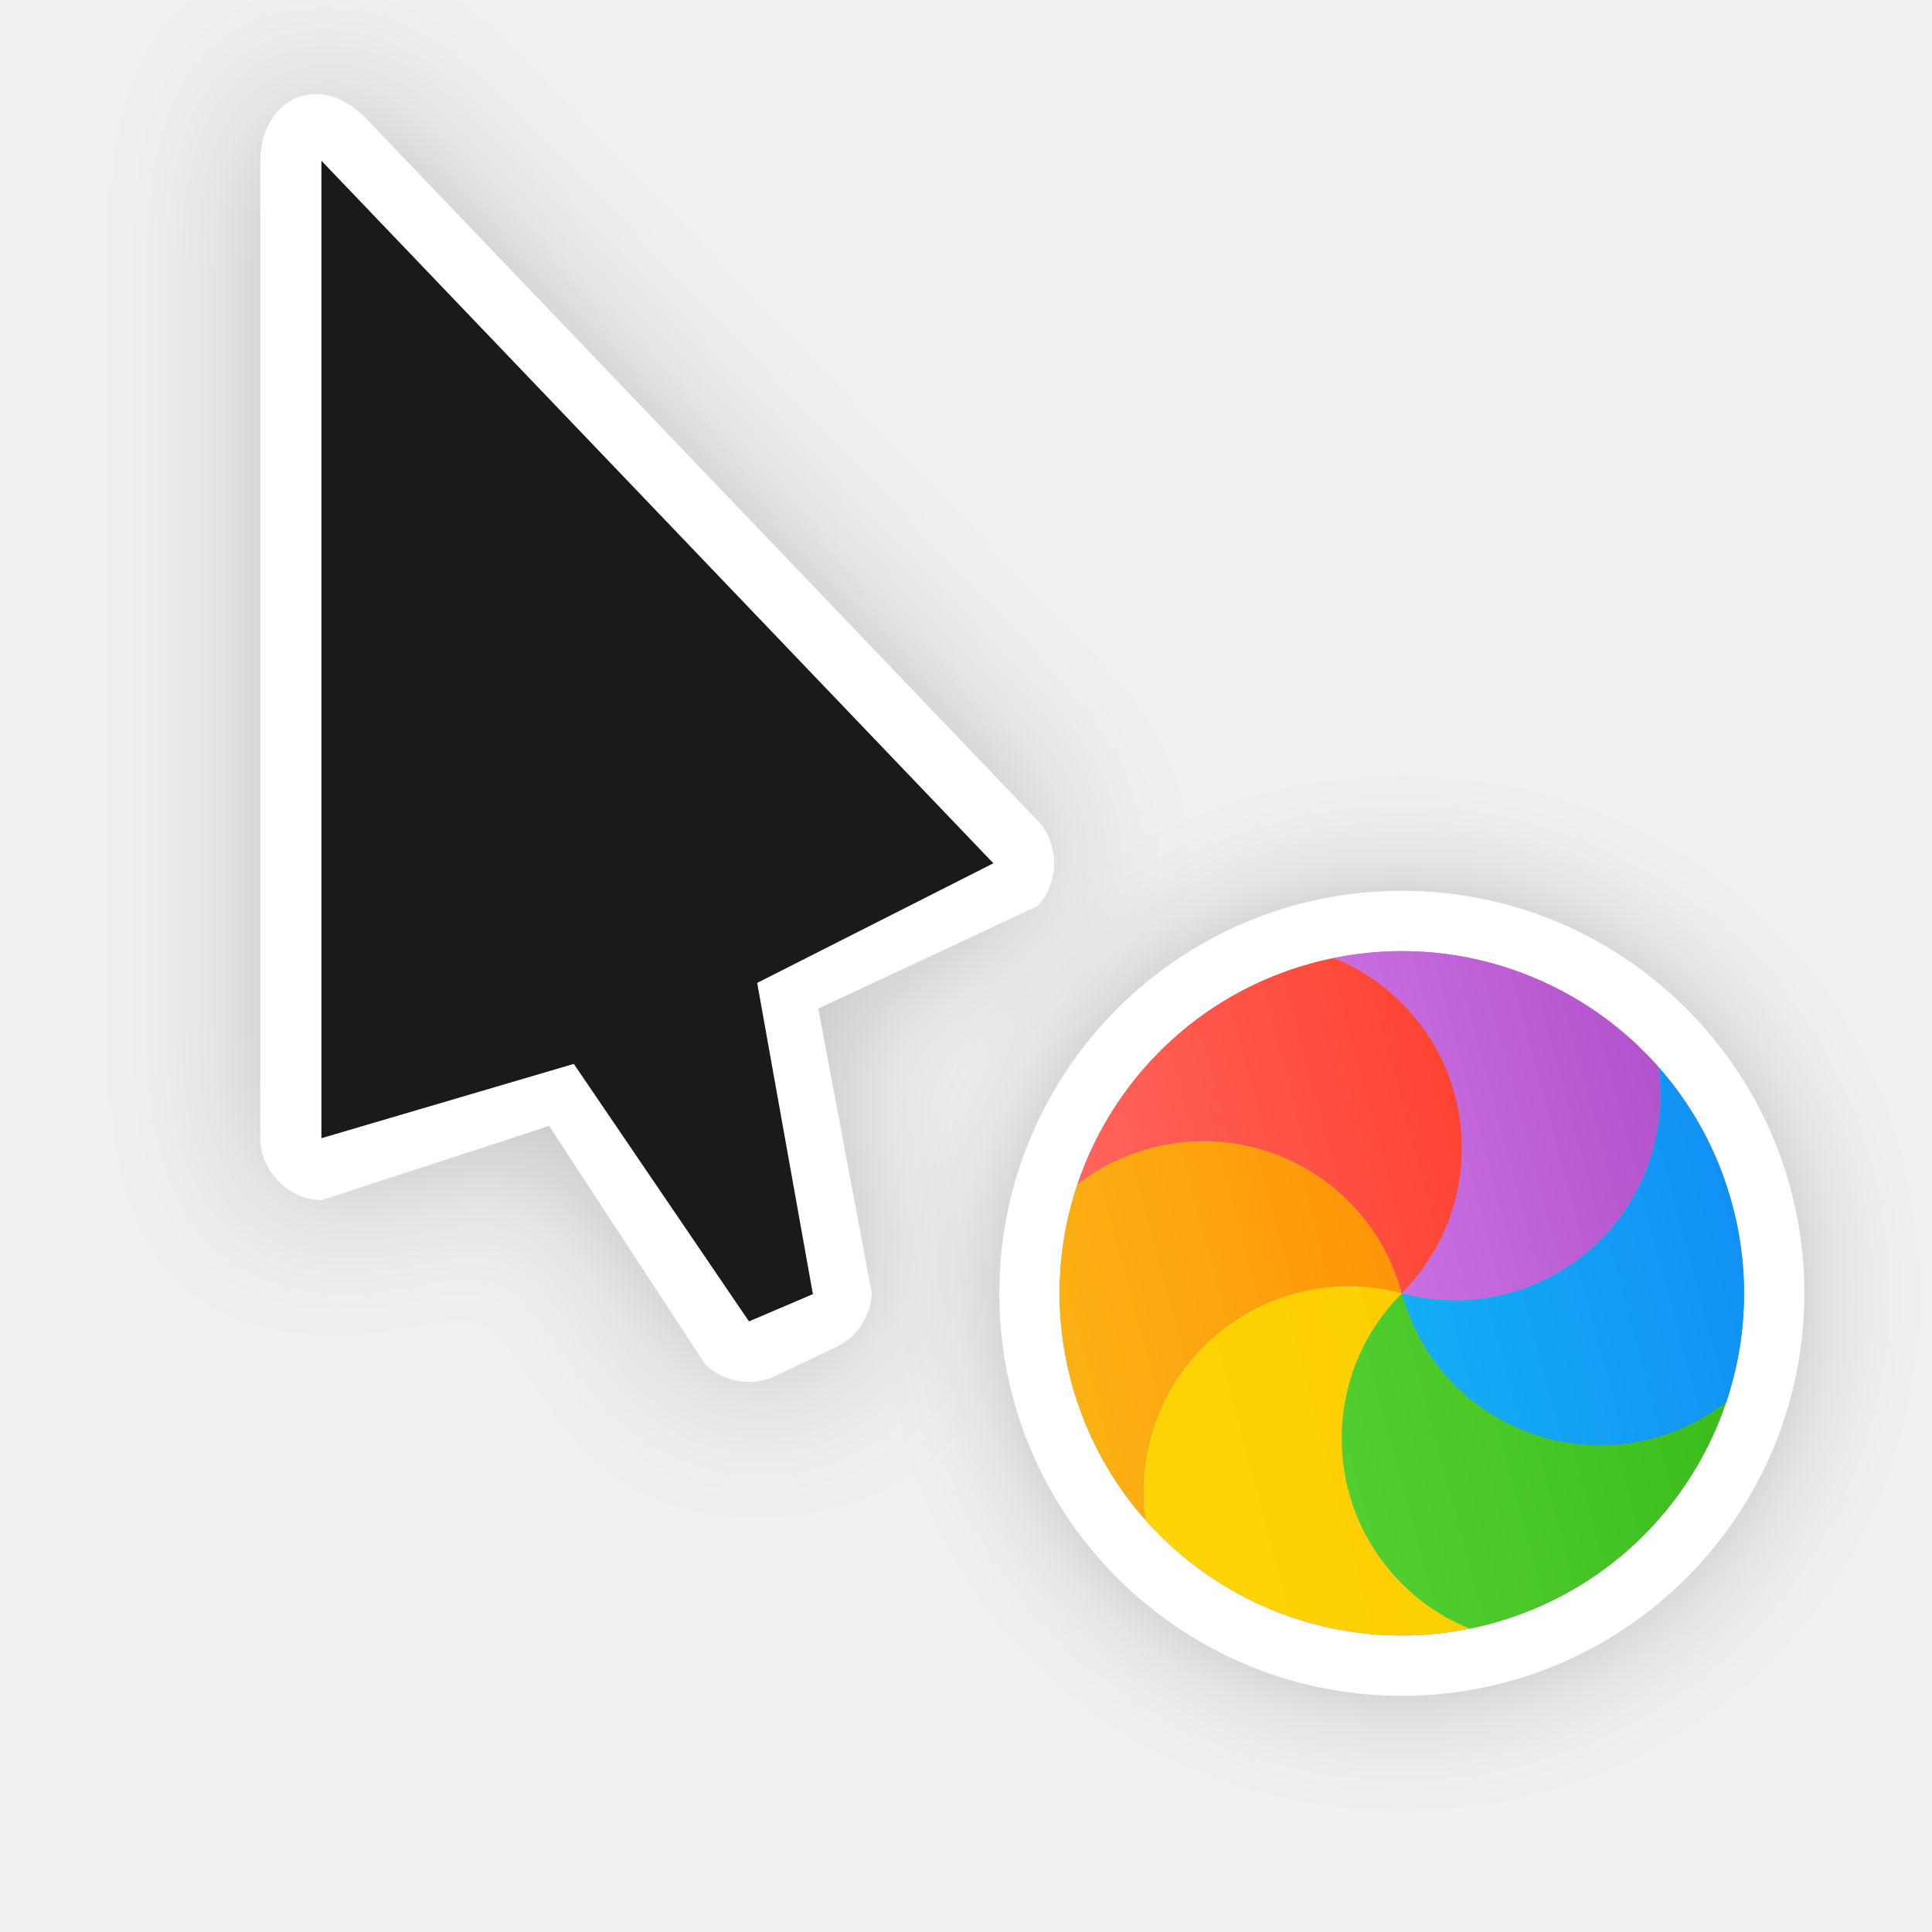
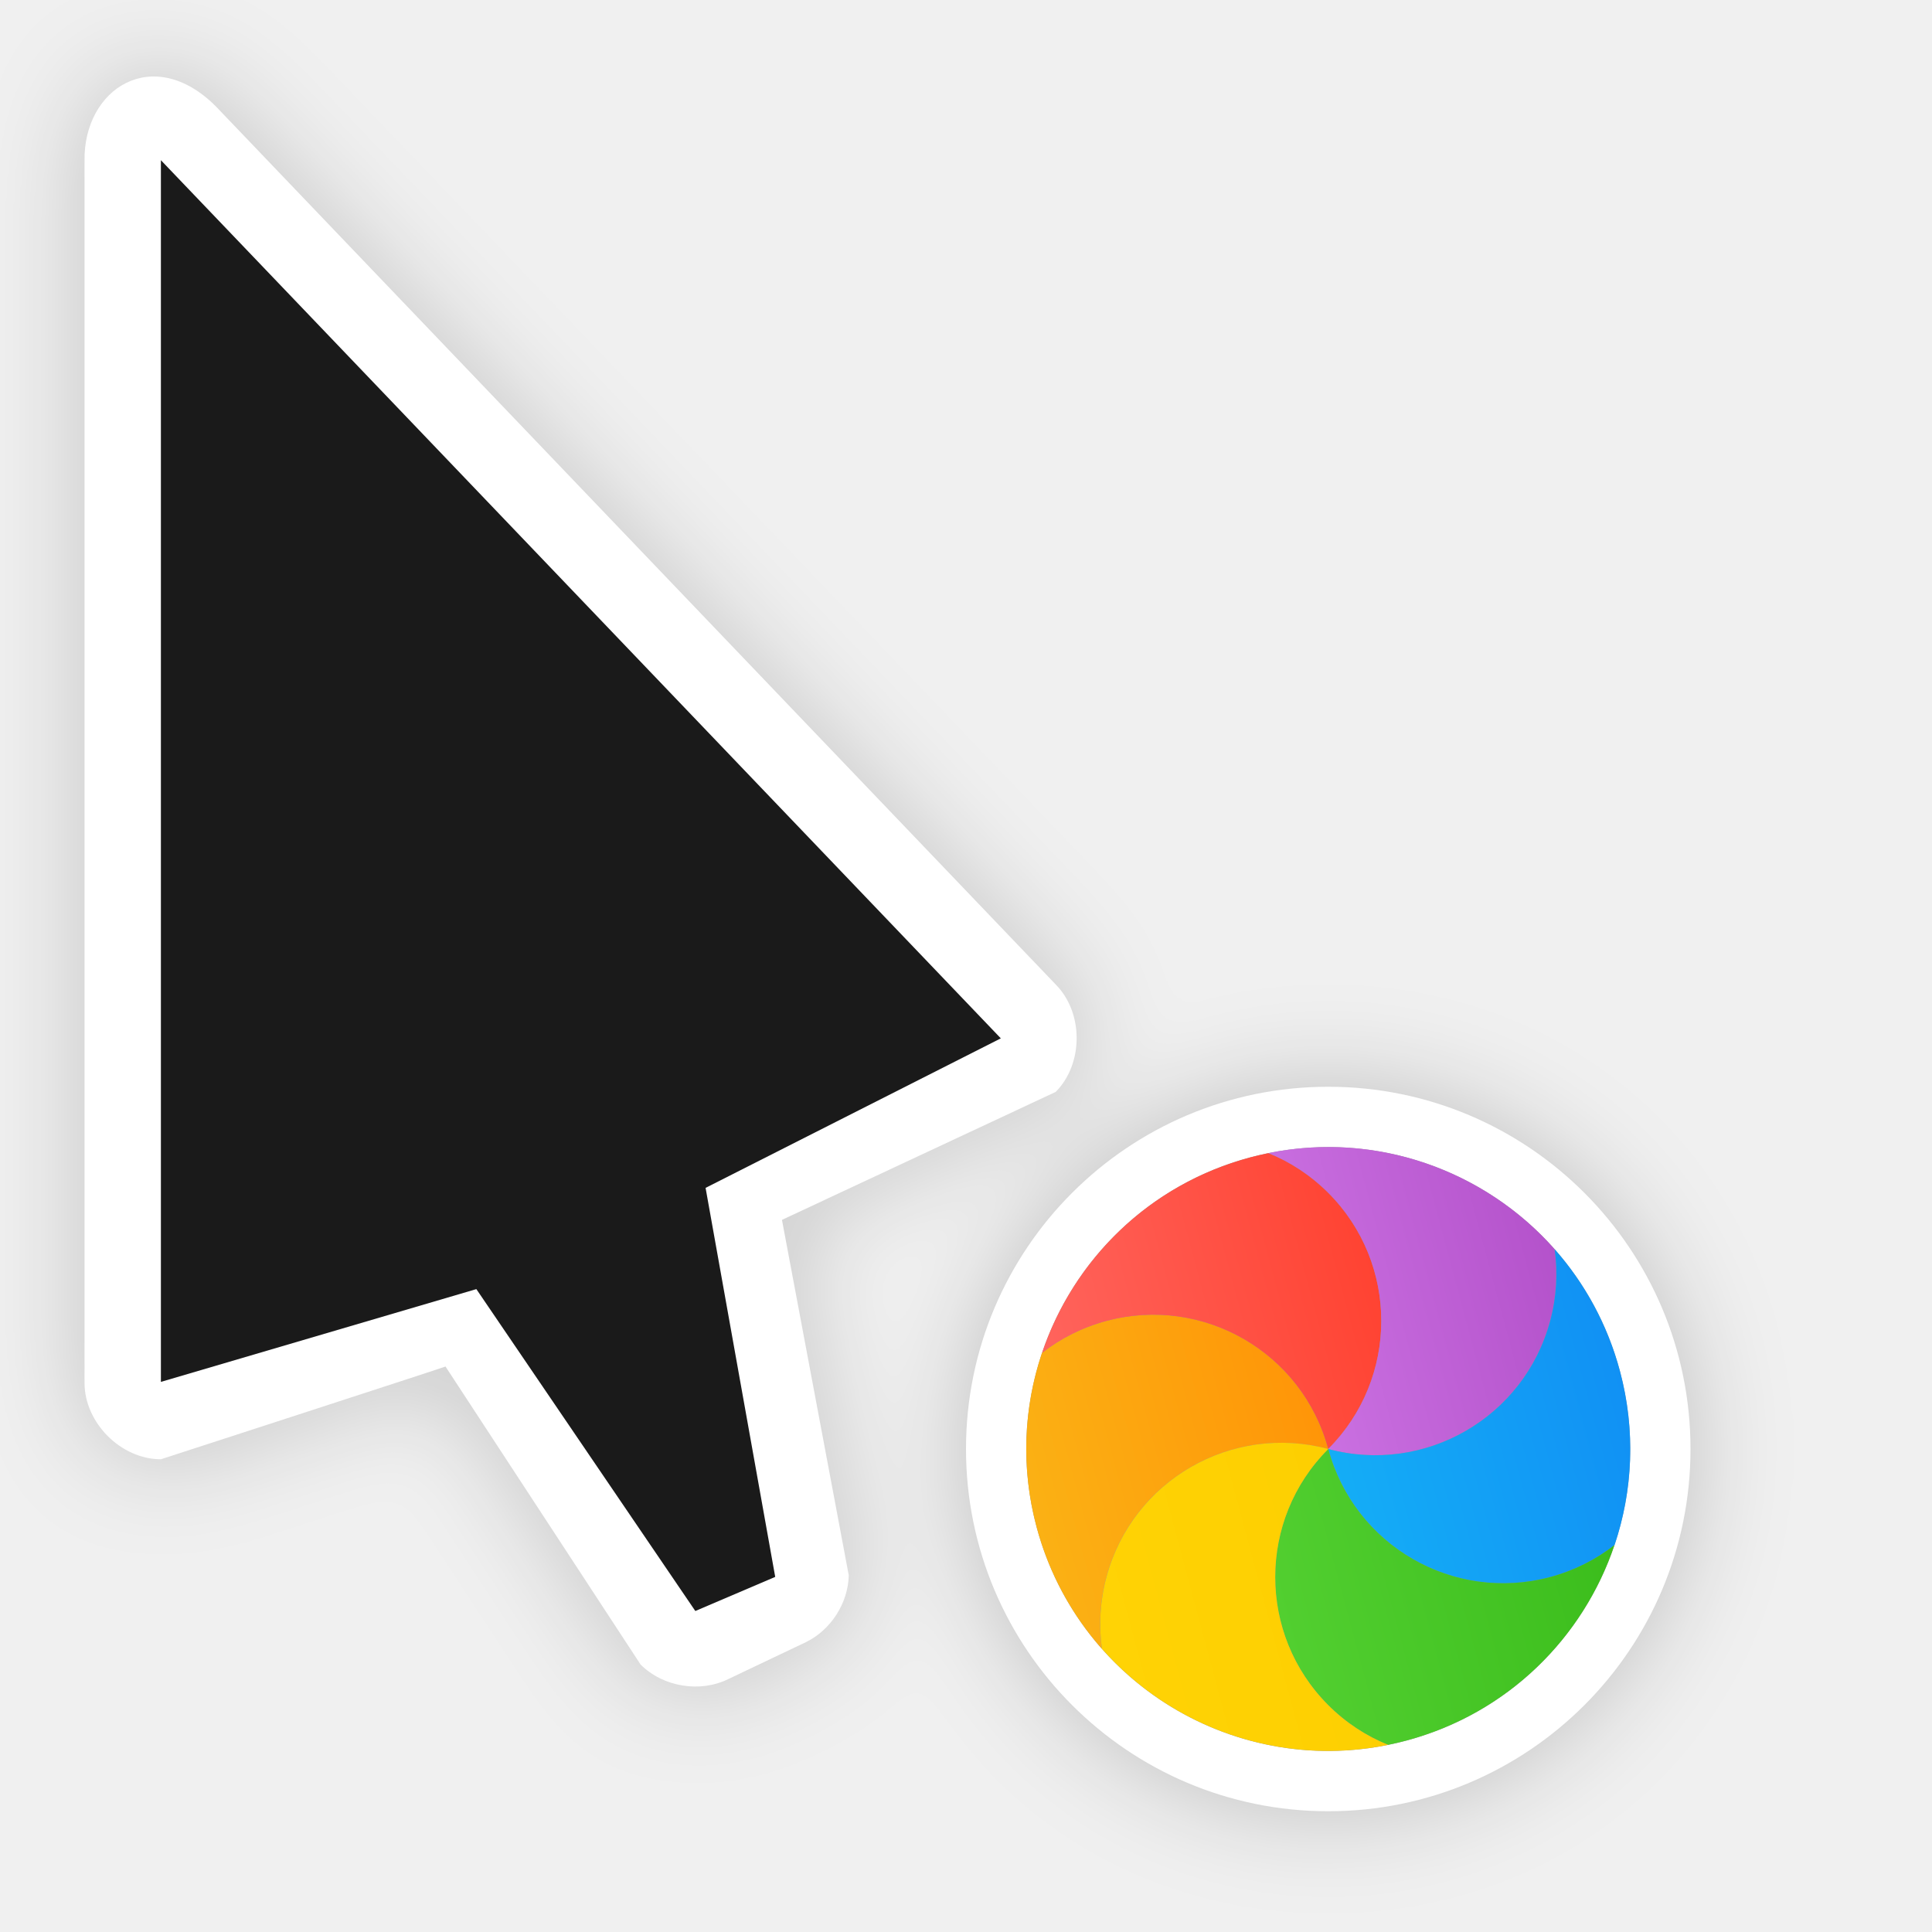
- <svg xmlns="http://www.w3.org/2000/svg" height="24" viewBox="0 0 24 24" width="24">
-   <linearGradient id="a" gradientTransform="matrix(.4579123 0 0 .4380064 8.607332 9.250079)" gradientUnits="userSpaceOnUse" x1="17.871" x2="17.871" y1="7.669" y2="17.893">
-     <stop offset="0" stop-color="#fbb114" />
-     <stop offset="1" stop-color="#ff9508" />
-   </linearGradient>
-   <linearGradient id="b" gradientTransform="matrix(.4206575 0 0 .4767976 8.607332 9.250079)" gradientUnits="userSpaceOnUse" x1="23.954" x2="23.954" y1="8.61" y2="19.256">
-     <stop offset="0" stop-color="#ff645d" />
-     <stop offset="1" stop-color="#ff4332" />
-   </linearGradient>
-   <linearGradient id="c" gradientTransform="matrix(.4914857 0 0 .4080861 8.607332 9.250079)" gradientUnits="userSpaceOnUse" x1="20.127" x2="20.127" y1="19.205" y2="29.033">
-     <stop offset="0" stop-color="#ca70e1" />
-     <stop offset="1" stop-color="#b452cb" />
-   </linearGradient>
-   <linearGradient id="d" gradientTransform="matrix(.4579123 0 0 .4380064 8.607332 9.250079)" gradientUnits="userSpaceOnUse" x1="16.36" x2="16.36" y1="17.893" y2="28.118">
-     <stop offset="0" stop-color="#14adf6" />
-     <stop offset="1" stop-color="#1191f4" />
-   </linearGradient>
-   <linearGradient id="e" gradientTransform="matrix(.4206575 0 0 .4767976 8.607332 9.250079)" gradientUnits="userSpaceOnUse" x1="13.308" x2="13.308" y1="13.619" y2="24.265">
-     <stop offset="0" stop-color="#52cf30" />
-     <stop offset="1" stop-color="#3bbd1c" />
-   </linearGradient>
-   <linearGradient id="f" gradientTransform="matrix(.4914857 0 0 .4080861 8.607332 9.250079)" gradientUnits="userSpaceOnUse" x1="11.766" x2="11.766" y1="9.377" y2="19.205">
-     <stop offset="0" stop-color="#ffd305" />
-     <stop offset="1" stop-color="#fdcf01" />
-   </linearGradient>
-   <filter id="g" color-interpolation-filters="sRGB" height="1.272" width="1.441" x="-.22" y="-.136">
-     <feGaussianBlur stdDeviation=".905" />
+ <svg xmlns="http://www.w3.org/2000/svg" xmlns:xlink="http://www.w3.org/1999/xlink" height="24" viewBox="0 0 24 24" width="24" version="1.1" id="svg20">
+   <defs id="defs24">
+     <clipPath id="b-3">
+       <path id="path5" d="m 374,811.363 v -16 l 11,11.5 -3.866,1.958 0.912,5.095 -1.046,0.447 -2.867,-4.215 z" />
+     </clipPath>
+     <linearGradient y2="17.893" y1="7.669" x2="17.871" x1="17.871" gradientUnits="userSpaceOnUse" gradientTransform="matrix(0.4579123,0,0,0.4380064,8.607332,9.250079)" id="a-5">
+       <stop id="stop2" stop-color="#fbb114" offset="0" />
+       <stop id="stop4" stop-color="#ff9508" offset="1" />
+     </linearGradient>
+     <linearGradient y2="19.256" y1="8.61" x2="23.954" x1="23.954" gradientUnits="userSpaceOnUse" gradientTransform="matrix(0.4206575,0,0,0.4767976,8.607332,9.250079)" id="b-6">
+       <stop id="stop7" stop-color="#ff645d" offset="0" />
+       <stop id="stop9" stop-color="#ff4332" offset="1" />
+     </linearGradient>
+     <linearGradient y2="29.033" y1="19.205" x2="20.127" x1="20.127" gradientUnits="userSpaceOnUse" gradientTransform="matrix(0.4914857,0,0,0.4080861,8.607332,9.250079)" id="c">
+       <stop id="stop12" stop-color="#ca70e1" offset="0" />
+       <stop id="stop14" stop-color="#b452cb" offset="1" />
+     </linearGradient>
+     <linearGradient y2="28.118" y1="17.893" x2="16.36" x1="16.36" gradientUnits="userSpaceOnUse" gradientTransform="matrix(0.4579123,0,0,0.4380064,8.607332,9.250079)" id="d">
+       <stop id="stop17" stop-color="#14adf6" offset="0" />
+       <stop id="stop19" stop-color="#1191f4" offset="1" />
+     </linearGradient>
+     <linearGradient y2="24.265" y1="13.619" x2="13.308" x1="13.308" gradientUnits="userSpaceOnUse" gradientTransform="matrix(0.4206575,0,0,0.4767976,8.607332,9.250079)" id="e">
+       <stop id="stop22" stop-color="#52cf30" offset="0" />
+       <stop id="stop24" stop-color="#3bbd1c" offset="1" />
+     </linearGradient>
+     <linearGradient y2="19.205" y1="9.377" x2="11.766" x1="11.766" gradientUnits="userSpaceOnUse" gradientTransform="matrix(0.4914857,0,0,0.4080861,8.607332,9.250079)" id="f">
+       <stop id="stop27" stop-color="#ffd305" offset="0" />
+       <stop id="stop29" stop-color="#fdcf01" offset="1" />
+     </linearGradient>
+     <linearGradient xlink:href="#a-5" id="linearGradient1106" gradientUnits="userSpaceOnUse" gradientTransform="matrix(0.4579123,0,0,0.4380064,8.607332,9.250079)" x1="17.871" y1="7.669" x2="17.871" y2="17.893" />
+     <linearGradient xlink:href="#b-6" id="linearGradient1108" gradientUnits="userSpaceOnUse" gradientTransform="matrix(0.4206575,0,0,0.4767976,8.607332,9.250079)" x1="23.954" y1="8.61" x2="23.954" y2="19.256" />
+     <linearGradient xlink:href="#c" id="linearGradient1110" gradientUnits="userSpaceOnUse" gradientTransform="matrix(0.4914857,0,0,0.4080861,8.607332,9.250079)" x1="20.127" y1="19.205" x2="20.127" y2="29.033" />
+     <linearGradient xlink:href="#d" id="linearGradient1112" gradientUnits="userSpaceOnUse" gradientTransform="matrix(0.4579123,0,0,0.4380064,8.607332,9.250079)" x1="16.36" y1="17.893" x2="16.36" y2="28.118" />
+     <linearGradient xlink:href="#e" id="linearGradient1114" gradientUnits="userSpaceOnUse" gradientTransform="matrix(0.4206575,0,0,0.4767976,8.607332,9.250079)" x1="13.308" y1="13.619" x2="13.308" y2="24.265" />
+     <linearGradient xlink:href="#f" id="linearGradient1116" gradientUnits="userSpaceOnUse" gradientTransform="matrix(0.4914857,0,0,0.4080861,8.607332,9.250079)" x1="11.766" y1="9.377" x2="11.766" y2="19.205" />
+     <filter style="color-interpolation-filters:sRGB" id="filter6112" x="-0.075" width="1.15" y="-0.069" height="1.139">
+       <feGaussianBlur stdDeviation="0.623" id="feGaussianBlur6114" />
+     </filter>
+   </defs>
+   <filter id="a" color-interpolation-filters="sRGB" height="1.272" width="1.441" x="-.22" y="-.136">
+     <feGaussianBlur stdDeviation=".905" id="feGaussianBlur2" />
  </filter>
-   <filter id="h" color-interpolation-filters="sRGB" height="1.336" width="1.336" x="-.168" y="-.168">
-     <feGaussianBlur stdDeviation=".7" />
+   <filter id="b" color-interpolation-filters="sRGB" height="1.336" width="1.336" x="-.168" y="-.168">
+     <feGaussianBlur stdDeviation=".7" id="feGaussianBlur5" />
  </filter>
-   <circle cx="17.414" cy="16.066" fill-rule="evenodd" filter="url(#h)" opacity=".2" r="5" stroke-width=".455" />
-   <g stroke-width=".759">
-     <path d="m3.234 2.007v12.142c0.0.397.362.759.759.759 0 0 2.946-.956 2.828-.922l1.939 2.962c.224.224.594.284.877.142l.765-.364c.249-.121.42-.387.427-.664l-.664-3.533 2.721-1.272c.277-.281.277-.787 0-1.067l-8.347-8.727c-.622-.622-1.317-.178-1.304.545z" filter="url(#g)" opacity=".2" />
-     <path d="m3.234 2.007v12.142c0.0.397.362.759.759.759 0 0 2.946-.956 2.828-.922l1.939 2.962c.224.224.594.284.877.142l.765-.364c.249-.121.42-.387.427-.664l-.664-3.533 2.721-1.272c.277-.281.277-.787 0-1.067l-8.347-8.727c-.622-.622-1.317-.178-1.304.545z" fill="#fff" />
-     <path d="m3.993 14.139v-12.142l8.347 8.727-2.934 1.486.692 3.866-.794.339-2.176-3.199z" fill="#1a1a1a" />
+   <path id="circle6108" style="fill:#000000;fill-rule:evenodd;stroke-width:0.409;fill-opacity:1;filter:url(#filter6112);opacity:0.2" d="M 21,18 A 4.5,4.5 0 0 1 16.5,22.5 4.5,4.5 0 0 1 12,18 4.5,4.5 0 0 1 16.5,13.5 4.5,4.5 0 0 1 21,18 M 1.999,17.167 V 1.99 L 12.433,12.898 8.765,14.755 9.631,19.588 8.639,20.012 5.919,16.014 Z M 1.05,2.002 V 17.179 c 4.75e-5,0.497 0.452,0.949 0.949,0.949 0,0 3.683,-1.195 3.535,-1.153 l 2.424,3.702 c 0.28,0.28 0.743,0.355 1.097,0.178 L 10.01,20.399 c 0.311,-0.151 0.525,-0.484 0.534,-0.83 L 9.714,15.153 13.115,13.562 c 0.347,-0.351 0.347,-0.983 0,-1.334 L 2.681,1.32 C 1.903,0.542 1.034,1.097 1.05,2.002 Z" />
+   <g id="g1003" transform="matrix(1.25,0,0,1.25,-2.992501,-0.5074841)">
+     <path d="m 3.234,2.007 v 12.142 c 3.8e-5,0.397 0.362,0.759 0.759,0.759 0,0 2.946,-0.956 2.828,-0.922 l 1.939,2.962 c 0.224,0.224 0.594,0.284 0.877,0.142 l 0.765,-0.364 c 0.249,-0.121 0.42,-0.387 0.427,-0.664 l -0.664,-3.533 2.721,-1.272 c 0.277,-0.281 0.277,-0.787 0,-1.067 L 4.538,1.462 C 3.916,0.84 3.221,1.284 3.234,2.007 Z" fill="#ffffff" id="path12" style="stroke-width:0.759" />
+     <path d="M 3.993,14.139 V 1.998 l 8.347,8.727 -2.934,1.486 0.692,3.866 -0.794,0.339 -2.176,-3.199 z" fill="#1a1a1a" id="path14" style="stroke-width:0.759" />
  </g>
-   <circle cx="17.414" cy="16.066" fill="#fff" fill-rule="evenodd" r="5" stroke-width=".455" />
-   <g fill-rule="evenodd" transform="matrix(-.258819 -.9659258 .9659258 -.258819 4.885167 36.21133)">
-     <circle cx="16.216" cy="17.316" fill="#959595" r="4.25" stroke-width=".423" />
-     <g stroke-width=".445" transform="matrix(.9489808 0 0 .9489808 .610505 1.100282)">
-       <path d="m18.921 13.355c.136.321.211.674.211 1.045 0 1.484-1.203 2.687-2.687 2.687.742-1.285.302-2.929-.984-3.671-.321-.185-.665-.297-1.011-.34.601-.299 1.278-.468 1.995-.468.916 0 1.767.275 2.476.746z" fill="url(#a)" />
-       <path d="m20.915 17.366c-.21.278-.478.519-.799.705-1.285.742-2.929.302-3.671-.984 1.484 0 2.687-1.203 2.687-2.687 0-.371-.075-.724-.211-1.045 1.207.802 2.002 2.174 2.002 3.732 0 .094-.003.187-.009.279z" fill="url(#b)" />
-       <path d="m18.44 21.098c-.346-.043-.69-.155-1.011-.34-1.285-.742-1.726-2.385-.984-3.671.742 1.285 2.385 1.726 3.671.984.321-.185.589-.427.799-.705-.101 1.638-1.081 3.037-2.475 3.732z" fill="url(#c)" />
-       <path d="m13.968 20.82c-.136-.321-.211-.674-.211-1.045 0-1.484 1.203-2.687 2.687-2.687-.742 1.285-.302 2.929.984 3.671.321.186.665.297 1.011.34-.601.299-1.278.468-1.995.468-.916 0-1.767-.275-2.476-.746z" fill="url(#d)" />
-       <path d="m11.975 16.809c.21-.278.478-.519.799-.705 1.285-.742 2.929-.302 3.671.984-1.484 0-2.687 1.203-2.687 2.687 0 .371.075.724.211 1.045-1.207-.802-2.002-2.174-2.002-3.732 0-.094.003-.187.009-.279z" fill="url(#e)" />
-       <path d="m14.45 13.077c.346.043.69.155 1.011.34 1.285.742 1.726 2.385.984 3.671-.742-1.285-2.385-1.726-3.671-.984-.321.185-.589.427-.799.705.101-1.638 1.081-3.037 2.475-3.732z" fill="url(#f)" />
+   <circle cx="16.5" cy="18" fill="#ffffff" fill-rule="evenodd" r="4.5" stroke-width="0.409" id="circle18" />
+   <g id="g966" transform="matrix(-0.2283697,-0.8522874,0.8522874,-0.2283697,11.51469,-5.75278)">
+     <circle id="circle50" stroke-width="0.423" r="4.25" fill="#959595" cy="-1.51" cx="-27.465" style="fill-rule:evenodd" />
+     <g id="g64" transform="matrix(0.9489808,0,0,0.9489808,-43.07057,-17.7255)" stroke-width="0.445" style="fill-rule:evenodd">
+       <path id="path52" fill="url(#a)" d="m 18.921,13.355 c 0.136,0.321 0.211,0.674 0.211,1.045 0,1.484 -1.203,2.687 -2.687,2.687 0.742,-1.285 0.302,-2.929 -0.984,-3.671 -0.321,-0.185 -0.665,-0.297 -1.011,-0.34 0.601,-0.299 1.278,-0.468 1.995,-0.468 0.916,0 1.767,0.275 2.476,0.746 z" style="fill:url(#linearGradient1106)" />
+       <path id="path54" fill="url(#b)" d="m 20.915,17.366 c -0.21,0.278 -0.478,0.519 -0.799,0.705 -1.285,0.742 -2.929,0.302 -3.671,-0.984 1.484,0 2.687,-1.203 2.687,-2.687 0,-0.371 -0.075,-0.724 -0.211,-1.045 1.207,0.802 2.002,2.174 2.002,3.732 0,0.094 -0.003,0.187 -0.009,0.279 z" style="fill:url(#linearGradient1108)" />
+       <path id="path56" fill="url(#c)" d="m 18.44,21.098 c -0.346,-0.043 -0.69,-0.155 -1.011,-0.34 -1.285,-0.742 -1.726,-2.385 -0.984,-3.671 0.742,1.285 2.385,1.726 3.671,0.984 0.321,-0.185 0.589,-0.427 0.799,-0.705 -0.101,1.638 -1.081,3.037 -2.475,3.732 z" style="fill:url(#linearGradient1110)" />
+       <path id="path58" fill="url(#d)" d="m 13.968,20.82 c -0.136,-0.321 -0.211,-0.674 -0.211,-1.045 0,-1.484 1.203,-2.687 2.687,-2.687 -0.742,1.285 -0.302,2.929 0.984,3.671 0.321,0.186 0.665,0.297 1.011,0.34 -0.601,0.299 -1.278,0.468 -1.995,0.468 -0.916,0 -1.767,-0.275 -2.476,-0.746 z" style="fill:url(#linearGradient1112)" />
+       <path id="path60" fill="url(#e)" d="m 11.975,16.809 c 0.21,-0.278 0.478,-0.519 0.799,-0.705 1.285,-0.742 2.929,-0.302 3.671,0.984 -1.484,0 -2.687,1.203 -2.687,2.687 0,0.371 0.075,0.724 0.211,1.045 -1.207,-0.802 -2.002,-2.174 -2.002,-3.732 0,-0.094 0.003,-0.187 0.009,-0.279 z" style="fill:url(#linearGradient1114)" />
+       <path id="path62" fill="url(#f)" d="m 14.45,13.077 c 0.346,0.043 0.69,0.155 1.011,0.34 1.285,0.742 1.726,2.385 0.984,3.671 -0.742,-1.285 -2.385,-1.726 -3.671,-0.984 -0.321,0.185 -0.589,0.427 -0.799,0.705 0.101,-1.638 1.081,-3.037 2.475,-3.732 z" style="fill:url(#linearGradient1116)" />
    </g>
  </g>
+   <g transform="matrix(1.25,0,0,1.25,-2.992501,-0.5074841)" id="g6106" />
</svg>
